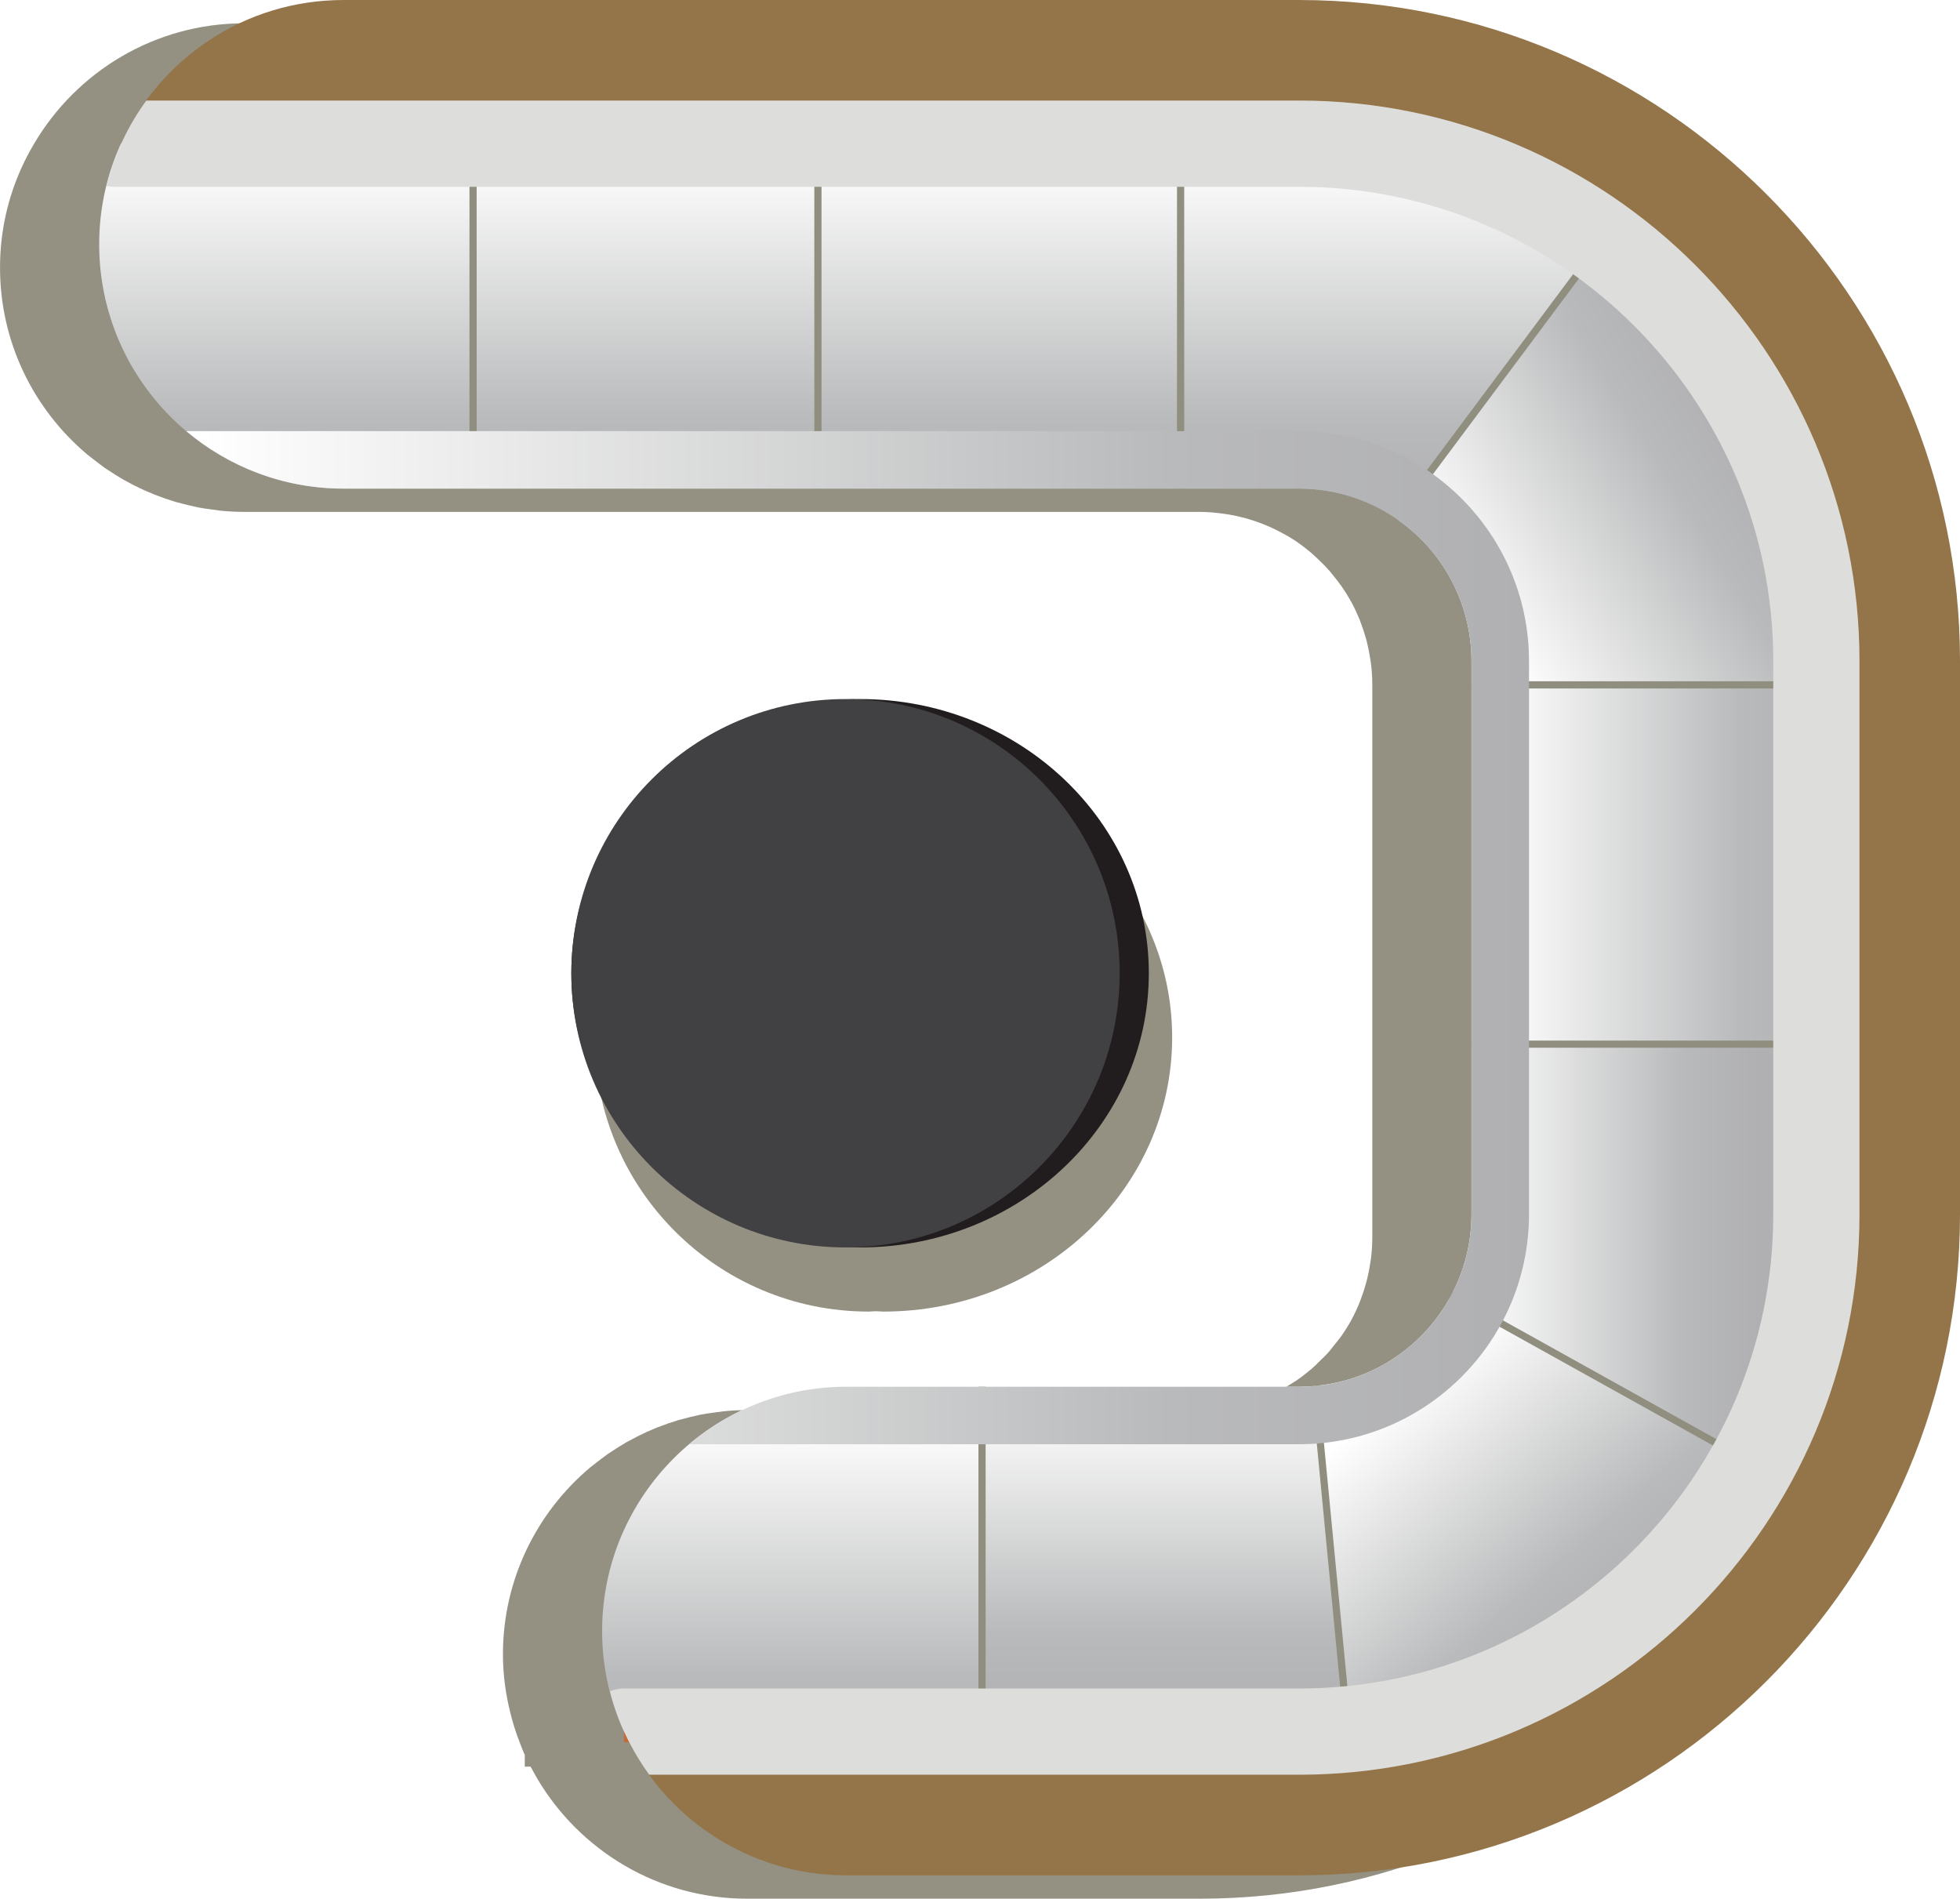
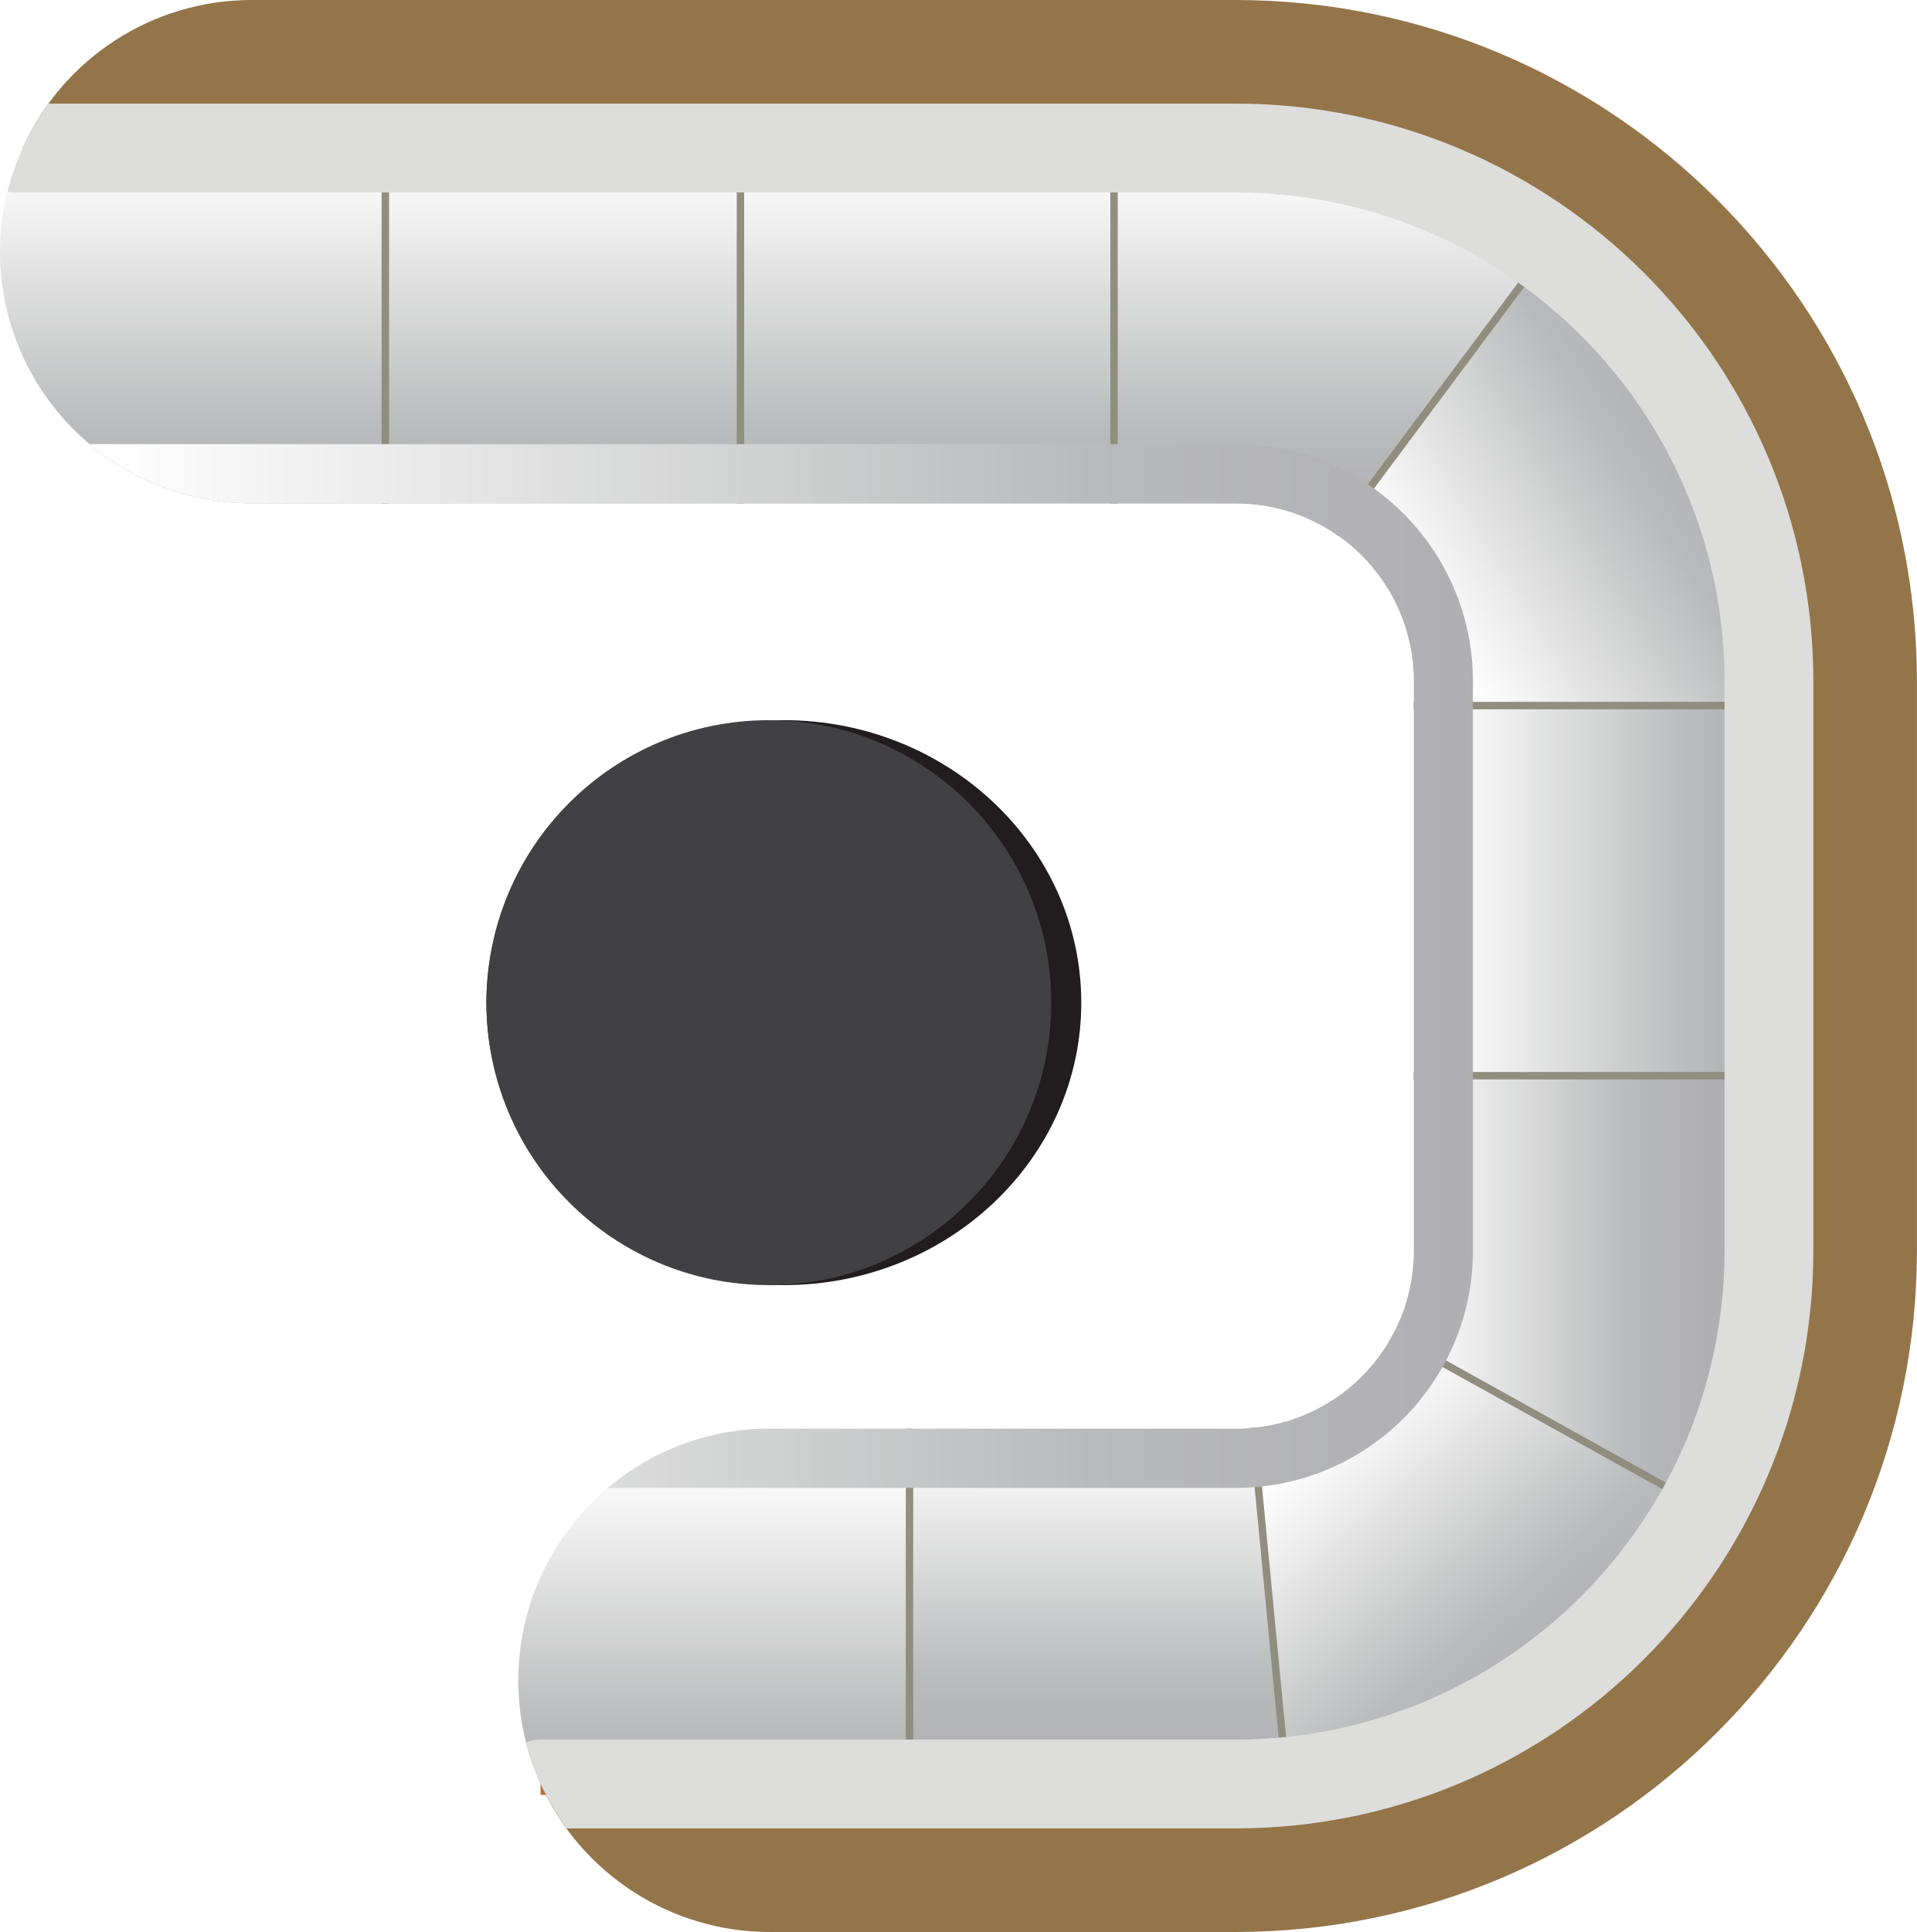
- <svg xmlns="http://www.w3.org/2000/svg" width="128.099mm" height="124.083mm" viewBox="0 0 128.099 124.083" version="1.1" id="svg27272">
-   <defs id="defs27266">
-     <clipPath clipPathUnits="userSpaceOnUse" id="clipPath934">
-       <path d="m 419.199,1062.96 v -34.02 c 0,-18.05 -4.652,-35.01 -12.816,-49.78 l -60.238,33.51 c 2.585,4.83 4.082,10.35 4.082,16.27 v 34.02 z" id="path932" />
+ <svg xmlns="http://www.w3.org/2000/svg" xmlns:xlink="http://www.w3.org/1999/xlink" id="svg27272" viewBox="0 0 344.74 347.4">
+   <defs>
+     <style>.cls-1{fill:none;}.cls-2{fill:#211c1d;}.cls-3{fill:#414042;}.cls-4{fill:#947549;}.cls-5{clip-path:url(#clip-path);}.cls-6{fill:url(#linear-gradient);}.cls-7{clip-path:url(#clip-path-2);}.cls-8{fill:url(#linear-gradient-2);}.cls-9{clip-path:url(#clip-path-3);}.cls-10{fill:url(#linear-gradient-3);}.cls-11{clip-path:url(#clip-path-4);}.cls-12{fill:url(#linear-gradient-4);}.cls-13{clip-path:url(#clip-path-5);}.cls-14{fill:url(#linear-gradient-5);}.cls-15{clip-path:url(#clip-path-6);}.cls-16{fill:url(#linear-gradient-6);}.cls-17{clip-path:url(#clip-path-7);}.cls-18{fill:url(#linear-gradient-7);}.cls-19{clip-path:url(#clip-path-8);}.cls-20{fill:url(#linear-gradient-8);}.cls-21{clip-path:url(#clip-path-9);}.cls-22{fill:url(#linear-gradient-9);}.cls-23{clip-path:url(#clip-path-10);}.cls-24{fill:url(#linear-gradient-10);}.cls-25{fill:#c36a39;}.cls-26{fill:#8f8e7f;}.cls-27{fill:#dddddc;}.cls-28{clip-path:url(#clip-path-11);}.cls-29{fill:url(#linear-gradient-11);}</style>
+     <clipPath id="clip-path" transform="translate(-18.37 0)">
+       <path class="cls-1" d="M336.49,193.43v31.51a95,95,0,0,1-11.87,46.11l-55.79-31a31.82,31.82,0,0,0,3.78-15.07V193.43Z" />
    </clipPath>
-     <linearGradient x1="0" y1="0" x2="1" y2="0" gradientUnits="userSpaceOnUse" gradientTransform="matrix(58.4701,0,0,-58.4701,349.535,1021.06)" spreadMethod="pad" id="linearGradient946">
-       <stop style="stop-opacity:1;stop-color:#ffffff" offset="0" id="stop936" />
-       <stop style="stop-opacity:1;stop-color:#ffffff" offset="0.015" id="stop938" />
-       <stop style="stop-opacity:1;stop-color:#b9babb" offset="0.73" id="stop940" />
-       <stop style="stop-opacity:1;stop-color:#b0b0b3" offset="0.996" id="stop942" />
-       <stop style="stop-opacity:1;stop-color:#b0b0b3" offset="1" id="stop944" />
+     <linearGradient id="linear-gradient" x1="-112.88" y1="592.37" x2="-111.88" y2="592.37" gradientTransform="matrix(54.16, 0, 0, -54.16, 6385.21, 32314.01)" gradientUnits="userSpaceOnUse">
+       <stop offset="0" stop-color="#fff" />
+       <stop offset="0.01" stop-color="#fff" />
+       <stop offset="0.73" stop-color="#b9babb" />
+       <stop offset="1" stop-color="#b0b0b3" />
+       <stop offset="1" stop-color="#b0b0b3" />
    </linearGradient>
-     <clipPath clipPathUnits="userSpaceOnUse" id="clipPath956">
-       <path d="m 419.199,1134.82 v -71.86 h -68.972 v 71.86 z" id="path954" />
+     <clipPath id="clip-path-2" transform="translate(-18.37 0)">
+       <rect class="cls-1" x="272.61" y="126.87" width="63.89" height="66.56" />
    </clipPath>
-     <linearGradient x1="0" y1="0" x2="1" y2="0" gradientUnits="userSpaceOnUse" gradientTransform="matrix(-68.0256,0,0,68.0256,422.344,1098.89)" spreadMethod="pad" id="linearGradient968">
-       <stop style="stop-opacity:1;stop-color:#b0b0b3" offset="0" id="stop958" />
-       <stop style="stop-opacity:1;stop-color:#b0b0b3" offset="0.004" id="stop960" />
-       <stop style="stop-opacity:1;stop-color:#b9babb" offset="0.27" id="stop962" />
-       <stop style="stop-opacity:1;stop-color:#ffffff" offset="0.985" id="stop964" />
-       <stop style="stop-opacity:1;stop-color:#ffffff" offset="1" id="stop966" />
+     <linearGradient id="linear-gradient-2" x1="-116.83" y1="600.78" x2="-115.83" y2="600.78" gradientTransform="matrix(-63.01, 0, 0, 63.01, -7021.69, -37694.63)" gradientUnits="userSpaceOnUse">
+       <stop offset="0" stop-color="#b0b0b3" />
+       <stop offset="0" stop-color="#b0b0b3" />
+       <stop offset="0.27" stop-color="#b9babb" />
+       <stop offset="0.99" stop-color="#fff" />
+       <stop offset="1" stop-color="#fff" />
    </linearGradient>
-     <clipPath clipPathUnits="userSpaceOnUse" id="clipPath978">
-       <path d="m 419.199,1139.59 v -4.77 h -68.972 v 4.77 c 0,11.89 -6.039,22.41 -15.176,28.57 l 41.211,55.23 c 26.039,-18.79 42.937,-49.37 42.937,-83.8 z" id="path976" />
+     <clipPath id="clip-path-3" transform="translate(-18.37 0)">
+       <path class="cls-1" d="M336.49,122.45v4.42H272.61v-4.42A31.9,31.9,0,0,0,258.55,96l38.17-51.16a95.57,95.57,0,0,1,39.77,77.62Z" />
    </clipPath>
-     <linearGradient x1="0" y1="0" x2="1" y2="0" gradientUnits="userSpaceOnUse" gradientTransform="matrix(-56.5227,-34.4884,-34.4884,56.5227,405.917,1184.1)" spreadMethod="pad" id="linearGradient990">
-       <stop style="stop-opacity:1;stop-color:#b0b0b3" offset="0" id="stop980" />
-       <stop style="stop-opacity:1;stop-color:#b0b0b3" offset="0.004" id="stop982" />
-       <stop style="stop-opacity:1;stop-color:#b9babb" offset="0.27" id="stop984" />
-       <stop style="stop-opacity:1;stop-color:#ffffff" offset="0.985" id="stop986" />
-       <stop style="stop-opacity:1;stop-color:#ffffff" offset="1" id="stop988" />
-     </linearGradient>
-     <clipPath clipPathUnits="userSpaceOnUse" id="clipPath1000">
-       <path d="m 346.145,1012.67 60.238,-33.51 c -16.094,-29.258 -45.985,-49.953 -80.875,-53.226 l -6.61,68.687 c 11.84,1.035 21.899,8.109 27.247,18.049 z" id="path998" />
+     <linearGradient id="linear-gradient-3" x1="-114.52" y1="601.28" x2="-113.52" y2="601.28" gradientTransform="matrix(-52.35, 31.95, 31.95, 52.35, -24879.45, -27740.16)" xlink:href="#linear-gradient-2" />
+     <clipPath id="clip-path-4" transform="translate(-18.37 0)">
+       <path class="cls-1" d="M268.83,240l55.79,31a95.87,95.87,0,0,1-74.91,49.3l-6.12-63.62A31.87,31.87,0,0,0,268.83,240Z" />
    </clipPath>
-     <linearGradient x1="0" y1="0" x2="1" y2="0" gradientUnits="userSpaceOnUse" gradientTransform="matrix(44.0685,-49.8166,-49.8166,-44.0685,331.528,991.452)" spreadMethod="pad" id="linearGradient1012">
-       <stop style="stop-opacity:1;stop-color:#ffffff" offset="0" id="stop1002" />
-       <stop style="stop-opacity:1;stop-color:#ffffff" offset="0.015" id="stop1004" />
-       <stop style="stop-opacity:1;stop-color:#b9babb" offset="0.73" id="stop1006" />
-       <stop style="stop-opacity:1;stop-color:#b0b0b3" offset="0.996" id="stop1008" />
-       <stop style="stop-opacity:1;stop-color:#b0b0b3" offset="1" id="stop1010" />
-     </linearGradient>
-     <clipPath clipPathUnits="userSpaceOnUse" id="clipPath1022">
-       <path d="m 376.262,1223.45 v -0.06 l -41.211,-55.23 c -5.52,3.73 -12.188,5.91 -19.317,5.91 h -23.679 v 68.98 h 23.679 c 22.59,0 43.516,-7.3 60.528,-19.6 z" id="path1020" />
+     <linearGradient id="linear-gradient-4" x1="-110.78" y1="595.65" x2="-109.78" y2="595.65" gradientTransform="matrix(40.82, 46.14, 46.14, -40.82, -22707.97, 29685.59)" xlink:href="#linear-gradient" />
+     <clipPath id="clip-path-5" transform="translate(-18.37 0)">
+       <path class="cls-1" d="M296.72,44.78v0L258.55,96a31.86,31.86,0,0,0-17.89-5.48H218.72V26.62h21.94a95.36,95.36,0,0,1,56.06,18.16Z" />
    </clipPath>
-     <linearGradient x1="0" y1="0" x2="1" y2="0" gradientUnits="userSpaceOnUse" gradientTransform="matrix(0,-73.4146,-73.4146,0,334.159,1241.62)" spreadMethod="pad" id="linearGradient1034">
-       <stop style="stop-opacity:1;stop-color:#ffffff" offset="0" id="stop1024" />
-       <stop style="stop-opacity:1;stop-color:#ffffff" offset="0.015" id="stop1026" />
-       <stop style="stop-opacity:1;stop-color:#b9babb" offset="0.73" id="stop1028" />
-       <stop style="stop-opacity:1;stop-color:#b0b0b3" offset="0.996" id="stop1030" />
-       <stop style="stop-opacity:1;stop-color:#b0b0b3" offset="1" id="stop1032" />
-     </linearGradient>
-     <clipPath clipPathUnits="userSpaceOnUse" id="clipPath1044">
-       <path d="m 318.898,994.621 6.61,-68.687 c -3.219,-0.289 -6.496,-0.461 -9.774,-0.461 h -63.398 v 68.976 h 63.398 c 1.094,0 2.129,0.059 3.164,0.172 z" id="path1042" />
+     <linearGradient id="linear-gradient-5" x1="-111.4" y1="598.58" x2="-110.4" y2="598.58" gradientTransform="matrix(0, 68, 68, 0, -40446.51, 7603.08)" xlink:href="#linear-gradient" />
+     <clipPath id="clip-path-6" transform="translate(-18.37 0)">
+       <path class="cls-1" d="M243.59,256.73l6.12,63.62c-3,.27-6,.43-9.05.43H181.93V256.89h58.73A25.52,25.52,0,0,0,243.59,256.73Z" />
    </clipPath>
-     <linearGradient x1="0" y1="0" x2="1" y2="0" gradientUnits="userSpaceOnUse" gradientTransform="matrix(0,-64.7633,-64.7633,0,288.921,992.533)" spreadMethod="pad" id="linearGradient1056">
-       <stop style="stop-opacity:1;stop-color:#ffffff" offset="0" id="stop1046" />
-       <stop style="stop-opacity:1;stop-color:#ffffff" offset="0.015" id="stop1048" />
-       <stop style="stop-opacity:1;stop-color:#b9babb" offset="0.73" id="stop1050" />
-       <stop style="stop-opacity:1;stop-color:#b0b0b3" offset="0.996" id="stop1052" />
-       <stop style="stop-opacity:1;stop-color:#b0b0b3" offset="1" id="stop1054" />
-     </linearGradient>
-     <clipPath clipPathUnits="userSpaceOnUse" id="clipPath1066">
-       <path d="m 292.055,1243.05 v -68.98 h -72.539 v 68.98 z" id="path1064" />
+     <linearGradient id="linear-gradient-6" x1="-110.92" y1="598.81" x2="-109.92" y2="598.81" gradientTransform="matrix(0, 59.99, 59.99, 0, -35705.31, 6912.26)" xlink:href="#linear-gradient" />
+     <clipPath id="clip-path-7" transform="translate(-18.37 0)">
+       <rect class="cls-1" x="151.53" y="26.62" width="67.19" height="63.89" />
    </clipPath>
-     <linearGradient x1="0" y1="0" x2="1" y2="0" gradientUnits="userSpaceOnUse" gradientTransform="matrix(0,-73.4146,-73.4146,0,255.784,1241.62)" spreadMethod="pad" id="linearGradient1078">
-       <stop style="stop-opacity:1;stop-color:#ffffff" offset="0" id="stop1068" />
-       <stop style="stop-opacity:1;stop-color:#ffffff" offset="0.015" id="stop1070" />
-       <stop style="stop-opacity:1;stop-color:#b9babb" offset="0.73" id="stop1072" />
-       <stop style="stop-opacity:1;stop-color:#b0b0b3" offset="0.996" id="stop1074" />
-       <stop style="stop-opacity:1;stop-color:#b0b0b3" offset="1" id="stop1076" />
-     </linearGradient>
-     <clipPath clipPathUnits="userSpaceOnUse" id="clipPath1088">
-       <path d="m 252.336,994.449 v -68.976 h -71.621 c -2.817,6.148 -4.367,12.933 -4.367,20.117 0,26.957 21.898,48.859 48.855,48.859 z" id="path1086" />
+     <linearGradient id="linear-gradient-7" x1="-111.4" y1="598.58" x2="-110.4" y2="598.58" gradientTransform="matrix(0, 68, 68, 0, -40519.1, 7603.08)" xlink:href="#linear-gradient" />
+     <clipPath id="clip-path-8" transform="translate(-18.37 0)">
+       <path class="cls-1" d="M181.93,256.89v63.89H115.59a44.64,44.64,0,0,1-4-18.63,45.29,45.29,0,0,1,45.25-45.26Z" />
    </clipPath>
-     <linearGradient x1="0" y1="0" x2="1" y2="0" gradientUnits="userSpaceOnUse" gradientTransform="matrix(0,-71.1255,-71.1255,0,214.34,988.7)" spreadMethod="pad" id="linearGradient1100">
-       <stop style="stop-opacity:1;stop-color:#ffffff" offset="0" id="stop1090" />
-       <stop style="stop-opacity:1;stop-color:#ffffff" offset="0.015" id="stop1092" />
-       <stop style="stop-opacity:1;stop-color:#b9babb" offset="0.73" id="stop1094" />
-       <stop style="stop-opacity:1;stop-color:#b0b0b3" offset="0.996" id="stop1096" />
-       <stop style="stop-opacity:1;stop-color:#b0b0b3" offset="1" id="stop1098" />
-     </linearGradient>
-     <clipPath clipPathUnits="userSpaceOnUse" id="clipPath1110">
-       <path d="m 219.516,1243.05 v -68.98 h -68.981 v 68.98 z" id="path1108" />
+     <linearGradient id="linear-gradient-8" x1="-111.28" y1="598.64" x2="-110.28" y2="598.64" gradientTransform="matrix(0, 65.88, 65.88, 0, -39291.9, 7593.52)" xlink:href="#linear-gradient" />
+     <clipPath id="clip-path-9" transform="translate(-18.37 0)">
+       <rect class="cls-1" x="87.64" y="26.62" width="63.89" height="63.89" />
    </clipPath>
-     <linearGradient x1="0" y1="0" x2="1" y2="0" gradientUnits="userSpaceOnUse" gradientTransform="matrix(0,-73.4146,-73.4146,0,185.025,1241.62)" spreadMethod="pad" id="linearGradient1122">
-       <stop style="stop-opacity:1;stop-color:#ffffff" offset="0" id="stop1112" />
-       <stop style="stop-opacity:1;stop-color:#ffffff" offset="0.015" id="stop1114" />
-       <stop style="stop-opacity:1;stop-color:#b9babb" offset="0.73" id="stop1116" />
-       <stop style="stop-opacity:1;stop-color:#b0b0b3" offset="0.996" id="stop1118" />
-       <stop style="stop-opacity:1;stop-color:#b0b0b3" offset="1" id="stop1120" />
-     </linearGradient>
-     <clipPath clipPathUnits="userSpaceOnUse" id="clipPath1132">
-       <path d="m 150.535,1243.05 v -68.98 h -25.922 c -26.957,0 -48.859,21.91 -48.859,48.86 0,7.19 1.551,13.97 4.367,20.12 z" id="path1130" />
+     <linearGradient id="linear-gradient-9" x1="-111.4" y1="598.58" x2="-110.4" y2="598.58" gradientTransform="matrix(0, 68, 68, 0, -40584.64, 7603.08)" xlink:href="#linear-gradient" />
+     <clipPath id="clip-path-10" transform="translate(-18.37 0)">
+       <path class="cls-1" d="M87.64,26.62V90.51h-24A45.29,45.29,0,0,1,18.37,45.26a44.54,44.54,0,0,1,4.05-18.64Z" />
    </clipPath>
-     <linearGradient x1="0" y1="0" x2="1" y2="0" gradientUnits="userSpaceOnUse" gradientTransform="matrix(0,-73.4146,-73.4146,0,113.146,1241.62)" spreadMethod="pad" id="linearGradient1144">
-       <stop style="stop-opacity:1;stop-color:#ffffff" offset="0" id="stop1134" />
-       <stop style="stop-opacity:1;stop-color:#ffffff" offset="0.015" id="stop1136" />
-       <stop style="stop-opacity:1;stop-color:#b9babb" offset="0.73" id="stop1138" />
-       <stop style="stop-opacity:1;stop-color:#b0b0b3" offset="0.996" id="stop1140" />
-       <stop style="stop-opacity:1;stop-color:#b0b0b3" offset="1" id="stop1142" />
-     </linearGradient>
-     <clipPath clipPathUnits="userSpaceOnUse" id="clipPath1176">
-       <path d="m 315.746,982.953 c 25.359,0 45.988,20.627 45.988,45.987 v 110.65 c 0,25.35 -20.629,45.98 -45.988,45.98 H 124.625 93.172 c 8.504,-7.16 19.465,-11.5 31.453,-11.5 h 191.121 c 19.02,0 34.492,-15.46 34.492,-34.48 v -110.65 c 0,-19.02 -15.472,-34.491 -34.492,-34.491 h -90.531 c -11.985,0 -22.949,-4.332 -31.449,-11.496 h 31.449 z" id="path1174" />
+     <linearGradient id="linear-gradient-10" x1="-111.4" y1="598.58" x2="-110.4" y2="598.58" gradientTransform="matrix(0, 68, 68, 0, -40651.22, 7603.08)" xlink:href="#linear-gradient" />
+     <clipPath id="clip-path-11" transform="translate(-18.37 0)">
+       <path class="cls-1" d="M240.67,267.54a42.65,42.65,0,0,0,42.6-42.6V122.45a42.65,42.65,0,0,0-42.6-42.59H34.51A45.07,45.07,0,0,0,63.64,90.51h177a32,32,0,0,1,32,31.94V224.94a32,32,0,0,1-32,31.95H156.81a45,45,0,0,0-29.13,10.65h113Z" />
    </clipPath>
-     <linearGradient x1="0" y1="0" x2="1" y2="0" gradientUnits="userSpaceOnUse" gradientTransform="matrix(268.559,0,0,-268.559,93.1736,1084.26)" spreadMethod="pad" id="linearGradient1188">
-       <stop style="stop-opacity:1;stop-color:#ffffff" offset="0" id="stop1178" />
-       <stop style="stop-opacity:1;stop-color:#ffffff" offset="0.015" id="stop1180" />
-       <stop style="stop-opacity:1;stop-color:#b9babb" offset="0.73" id="stop1182" />
-       <stop style="stop-opacity:1;stop-color:#b0b0b3" offset="0.996" id="stop1184" />
-       <stop style="stop-opacity:1;stop-color:#b0b0b3" offset="1" id="stop1186" />
-     </linearGradient>
+     <linearGradient id="linear-gradient-11" x1="-114.54" y1="595.91" x2="-113.54" y2="595.91" gradientTransform="matrix(248.76, 0, 0, -248.76, 28526.46, 148408.75)" xlink:href="#linear-gradient" />
  </defs>
-   <g id="layer1" transform="translate(36.07944,-101.2443)">
-     <path d="m 21.657,186.958 -0.489,-0.023 -0.465,0.023 c -9.896,0 -17.918,-8.022 -17.918,-17.916 0,-9.898 8.022,-17.92 17.918,-17.92 l 0.465,0.023 0.489,-0.023 c 10.423,0 18.872,8.022 18.872,17.92 0,9.894 -8.449,17.916 -18.872,17.916" style="fill:#949183;fill-opacity:1;fill-rule:nonzero;stroke:none;stroke-width:0.327" id="path358" />
-     <path d="m 39.004,164.849 c 0,9.894 -8.449,17.917 -18.872,17.917 -10.422,0 -18.871,-8.022 -18.871,-17.917 0,-9.898 8.449,-17.92 18.871,-17.92 10.423,0 18.872,8.022 18.872,17.92" style="fill:#211c1d;fill-opacity:1;fill-rule:nonzero;stroke:none;stroke-width:0.327" id="path360" />
-     <path d="m 37.098,164.849 c 0,9.894 -8.022,17.917 -17.918,17.917 -9.896,0 -17.918,-8.022 -17.918,-17.917 0,-9.898 8.022,-17.92 17.918,-17.92 9.896,0 17.918,8.022 17.918,17.92" style="fill:#414042;fill-opacity:1;fill-rule:nonzero;stroke:none;stroke-width:0.327" id="path362" />
-     <path d="M 42.339,225.327 H 12.757 c -5.831,0 -10.934,-3.144 -13.711,-7.827 l -0.009,-0.013 -0.44,-0.791 H -1.782 v -0.763 c -0.159,-0.348 -0.29,-0.711 -0.424,-1.071 l -0.051,-0.129 c -0.171,-0.472 -0.315,-0.956 -0.442,-1.446 l -0.001,-0.003 v 0 c -0.322,-1.257 -0.509,-2.566 -0.509,-3.924 0,-4.898 2.216,-9.28 5.694,-12.209 h -0.003 l 0.016,-0.013 0.688,-0.532 0.463,-0.346 0.686,-0.443 0.553,-0.336 0.686,-0.362 0.634,-0.306 0.68,-0.289 0.716,-0.262 0.669,-0.217 0.805,-0.208 0.639,-0.145 c 0.313,-0.061 0.632,-0.104 0.951,-0.145 l 0.545,-0.074 c 0.498,-0.047 1.001,-0.075 1.51,-0.076 l 0.032,-0.001 h 0.004 8.626 0.235 0.235 20.483 c 0.352,0 0.687,-0.019 1.02,-0.056 l 0.022,-10e-4 c 0.471,-0.042 0.934,-0.114 1.386,-0.212 l 0.12,-0.031 c 0.378,-0.087 0.745,-0.195 1.107,-0.319 l 0.35,-0.127 0.854,-0.368 0.346,-0.167 c 0.346,-0.181 0.683,-0.376 1.006,-0.591 l 0.08,-0.048 c 0.347,-0.235 0.678,-0.493 0.997,-0.763 l 0.257,-0.234 0.673,-0.66 0.246,-0.268 0.633,-0.794 0.151,-0.199 c 0.25,-0.359 0.483,-0.729 0.689,-1.114 0.198,-0.369 0.37,-0.752 0.527,-1.144 l 0.094,-0.255 c 0.116,-0.314 0.221,-0.637 0.31,-0.964 l 0.082,-0.317 c 0.082,-0.337 0.145,-0.683 0.197,-1.033 l 0.04,-0.255 c 0.052,-0.441 0.084,-0.892 0.084,-1.35 v -11.12 -23.478 -1.559 c 0,-0.457 -0.032,-0.908 -0.086,-1.353 l -0.042,-0.271 c -0.05,-0.346 -0.114,-0.683 -0.194,-1.016 l -0.091,-0.353 c -0.086,-0.31 -0.185,-0.611 -0.295,-0.908 l -0.12,-0.33 c -0.152,-0.373 -0.319,-0.735 -0.508,-1.088 l -0.082,-0.144 c -0.179,-0.324 -0.374,-0.634 -0.583,-0.935 l -0.299,-0.402 -0.454,-0.565 -0.366,-0.402 -0.517,-0.503 -0.369,-0.337 c -0.3,-0.252 -0.61,-0.493 -0.936,-0.716 l -0.019,-0.013 c -0.405,-0.274 -0.835,-0.513 -1.275,-0.735 l -0.296,-0.144 c -0.893,-0.415 -1.851,-0.716 -2.851,-0.886 l -0.347,-0.052 c -0.506,-0.069 -1.016,-0.118 -1.539,-0.118 h -7.504 -0.235 -0.235 -23.234 -0.235 -0.235 -22.069 -0.235 -0.235 -8.233 -0.004 -0.03 c -0.511,-0.003 -1.012,-0.029 -1.51,-0.078 l -0.546,-0.075 c -0.319,-0.039 -0.637,-0.082 -0.95,-0.144 l -0.64,-0.147 -0.807,-0.206 -0.668,-0.216 -0.716,-0.265 -0.68,-0.288 -0.636,-0.304 -0.684,-0.366 -0.553,-0.333 -0.685,-0.444 -0.463,-0.346 -0.689,-0.533 -0.015,-0.013 h 0.003 c -3.478,-2.928 -5.695,-7.31 -5.695,-12.208 0,-2.346 0.508,-4.562 1.428,-6.575 0.236,-0.523 0.509,-1.029 0.799,-1.519 l 0.014,-0.026 c 2.775,-4.692 7.886,-7.846 13.724,-7.846 h 62.453 c 23.816,0 43.199,19.387 43.199,43.202 v 36.157 c 0,23.817 -19.384,43.202 -43.199,43.202" style="fill:#949183;fill-opacity:1;fill-rule:nonzero;stroke:none;stroke-width:0.327" id="path924" />
-     <path d="m 82.628,146.001 v -1.559 c 0,-11.251 -5.522,-21.243 -14.03,-27.383 v -0.02 C 63.039,113.021 56.201,110.636 48.819,110.636 H 41.082 17.379 -5.162 -28.171 c 2.499,-5.542 8.077,-9.391 14.538,-9.391 H 48.819 c 23.817,0 43.201,19.384 43.201,43.198 v 36.157 c 0,23.818 -19.384,43.202 -43.201,43.202 H 19.237 c -6.461,0 -12.039,-3.85 -14.537,-9.392 H 28.103 48.819 c 1.071,0 2.142,-0.056 3.194,-0.151 11.401,-1.07 21.168,-7.832 26.427,-17.392 2.668,-4.826 4.188,-10.368 4.188,-16.266 v -11.117 -23.481" style="fill:#947549;fill-opacity:1;fill-rule:nonzero;stroke:none;stroke-width:0.327" id="path926" />
-     <g id="g928" transform="matrix(0.3267648,0,0,-0.3267648,-54.35145,516.8206)">
-       <g id="g930" clip-path="url(#clipPath934)">
-         <path d="m 419.199,1062.96 v -34.02 c 0,-18.05 -4.652,-35.01 -12.816,-49.78 l -60.238,33.51 c 2.585,4.83 4.082,10.35 4.082,16.27 v 34.02 h 68.972" style="fill:url(#linearGradient946);fill-opacity:1;fill-rule:nonzero;stroke:none" id="path948" />
+   <path id="path360" class="cls-2" d="M212.83,180.3c0,28-23.94,50.78-53.49,50.78s-53.49-22.74-53.49-50.78,24-50.8,53.49-50.8,53.49,22.74,53.49,50.8" transform="translate(-18.37 0)" />
+   <path id="path362" class="cls-3" d="M207.43,180.3a50.79,50.79,0,1,1-50.79-50.8,50.79,50.79,0,0,1,50.79,50.8" transform="translate(-18.37 0)" />
+   <path id="path926" class="cls-4" d="M336.49,126.87v-4.42a95.57,95.57,0,0,0-39.77-77.62v0a95.36,95.36,0,0,0-56.06-18.16H22.42A45.19,45.19,0,0,1,63.63,0h177A122.62,122.62,0,0,1,363.12,122.45V224.94A122.61,122.61,0,0,1,240.66,347.4H156.8a45.21,45.21,0,0,1-41.21-26.62H240.66c3,0,6.07-.16,9.05-.43a96,96,0,0,0,86.78-95.41V126.87" transform="translate(-18.37 0)" />
+   <g id="g928">
+     <g class="cls-5">
+       <g id="g930">
+         <path id="path948" class="cls-6" d="M336.49,193.43v31.51a95,95,0,0,1-11.87,46.11l-55.79-31a31.82,31.82,0,0,0,3.78-15.07V193.43h63.88" transform="translate(-18.37 0)" />
      </g>
    </g>
-     <g id="g950" transform="matrix(0.3267648,0,0,-0.3267648,-54.35145,516.8206)">
-       <g id="g952" clip-path="url(#clipPath956)">
-         <path d="m 419.199,1134.82 v -71.86 h -68.972 v 71.86 h 68.972" style="fill:url(#linearGradient968);fill-opacity:1;fill-rule:nonzero;stroke:none" id="path970" />
+   </g>
+   <g id="g950">
+     <g class="cls-7">
+       <g id="g952">
+         <path id="path970" class="cls-8" d="M336.49,126.87v66.56H272.61V126.87h63.88" transform="translate(-18.37 0)" />
      </g>
    </g>
-     <g id="g972" transform="matrix(0.3267648,0,0,-0.3267648,-54.35145,516.8206)">
-       <g id="g974" clip-path="url(#clipPath978)">
-         <path d="m 419.199,1139.59 v -4.77 h -68.972 v 4.77 c 0,11.89 -6.039,22.41 -15.176,28.57 l 41.211,55.23 c 26.039,-18.79 42.937,-49.37 42.937,-83.8" style="fill:url(#linearGradient990);fill-opacity:1;fill-rule:nonzero;stroke:none" id="path992" />
+   </g>
+   <g id="g972">
+     <g class="cls-9">
+       <g id="g974">
+         <path id="path992" class="cls-10" d="M336.49,122.45v4.42H272.61v-4.42A31.9,31.9,0,0,0,258.55,96l38.17-51.16a95.57,95.57,0,0,1,39.77,77.62" transform="translate(-18.37 0)" />
      </g>
    </g>
-     <g id="g994" transform="matrix(0.3267648,0,0,-0.3267648,-54.35145,516.8206)">
-       <g id="g996" clip-path="url(#clipPath1000)">
-         <path d="m 346.145,1012.67 60.238,-33.51 c -16.094,-29.258 -45.985,-49.953 -80.875,-53.226 l -6.61,68.687 c 11.84,1.035 21.899,8.109 27.247,18.049" style="fill:url(#linearGradient1012);fill-opacity:1;fill-rule:nonzero;stroke:none" id="path1014" />
+   </g>
+   <g id="g994">
+     <g class="cls-11">
+       <g id="g996">
+         <path id="path1014" class="cls-12" d="M268.83,240l55.79,31a95.87,95.87,0,0,1-74.91,49.3l-6.12-63.62A31.87,31.87,0,0,0,268.83,240" transform="translate(-18.37 0)" />
      </g>
    </g>
-     <g id="g1016" transform="matrix(0.3267648,0,0,-0.3267648,-54.35145,516.8206)">
-       <g id="g1018" clip-path="url(#clipPath1022)">
-         <path d="m 376.262,1223.45 v -0.06 l -41.211,-55.23 c -5.52,3.73 -12.188,5.91 -19.317,5.91 h -23.679 v 68.98 h 23.679 c 22.59,0 43.516,-7.3 60.528,-19.6" style="fill:url(#linearGradient1034);fill-opacity:1;fill-rule:nonzero;stroke:none" id="path1036" />
+   </g>
+   <g id="g1016">
+     <g class="cls-13">
+       <g id="g1018">
+         <path id="path1036" class="cls-14" d="M296.72,44.78v0L258.55,96a31.86,31.86,0,0,0-17.89-5.48H218.72V26.62h21.94a95.36,95.36,0,0,1,56.06,18.16" transform="translate(-18.37 0)" />
      </g>
    </g>
-     <g id="g1038" transform="matrix(0.3267648,0,0,-0.3267648,-54.35145,516.8206)">
-       <g id="g1040" clip-path="url(#clipPath1044)">
-         <path d="m 318.898,994.621 6.61,-68.687 c -3.219,-0.289 -6.496,-0.461 -9.774,-0.461 h -63.398 v 68.976 h 63.398 c 1.094,0 2.129,0.059 3.164,0.172" style="fill:url(#linearGradient1056);fill-opacity:1;fill-rule:nonzero;stroke:none" id="path1058" />
+   </g>
+   <g id="g1038">
+     <g class="cls-15">
+       <g id="g1040">
+         <path id="path1058" class="cls-16" d="M243.59,256.73l6.12,63.62c-3,.27-6,.43-9.05.43H181.93V256.89h58.73a25.52,25.52,0,0,0,2.93-.16" transform="translate(-18.37 0)" />
      </g>
    </g>
-     <g id="g1060" transform="matrix(0.3267648,0,0,-0.3267648,-54.35145,516.8206)">
-       <g id="g1062" clip-path="url(#clipPath1066)">
-         <path d="m 292.055,1243.05 v -68.98 h -72.539 v 68.98 h 72.539" style="fill:url(#linearGradient1078);fill-opacity:1;fill-rule:nonzero;stroke:none" id="path1080" />
+   </g>
+   <g id="g1060">
+     <g class="cls-17">
+       <g id="g1062">
+         <path id="path1080" class="cls-18" d="M218.72,26.62V90.51H151.53V26.62h67.19" transform="translate(-18.37 0)" />
      </g>
    </g>
-     <g id="g1082" transform="matrix(0.3267648,0,0,-0.3267648,-54.35145,516.8206)">
-       <g id="g1084" clip-path="url(#clipPath1088)">
-         <path d="m 252.336,994.449 v -68.976 h -71.621 c -2.817,6.148 -4.367,12.933 -4.367,20.117 0,26.957 21.898,48.859 48.855,48.859 h 27.133" style="fill:url(#linearGradient1100);fill-opacity:1;fill-rule:nonzero;stroke:none" id="path1102" />
+   </g>
+   <g id="g1082">
+     <g class="cls-19">
+       <g id="g1084">
+         <path id="path1102" class="cls-20" d="M181.93,256.89v63.89H115.59a44.64,44.64,0,0,1-4-18.63,45.29,45.29,0,0,1,45.25-45.26h25.13" transform="translate(-18.37 0)" />
      </g>
    </g>
-     <g id="g1104" transform="matrix(0.3267648,0,0,-0.3267648,-54.35145,516.8206)">
-       <g id="g1106" clip-path="url(#clipPath1110)">
-         <path d="m 219.516,1243.05 v -68.98 h -68.981 v 68.98 h 68.981" style="fill:url(#linearGradient1122);fill-opacity:1;fill-rule:nonzero;stroke:none" id="path1124" />
+   </g>
+   <g id="g1104">
+     <g class="cls-21">
+       <g id="g1106">
+         <path id="path1124" class="cls-22" d="M151.53,26.62V90.51H87.64V26.62h63.89" transform="translate(-18.37 0)" />
      </g>
    </g>
-     <g id="g1126" transform="matrix(0.3267648,0,0,-0.3267648,-54.35145,516.8206)">
-       <g id="g1128" clip-path="url(#clipPath1132)">
-         <path d="m 150.535,1243.05 v -68.98 h -25.922 c -26.957,0 -48.859,21.91 -48.859,48.86 0,7.19 1.551,13.97 4.367,20.12 h 70.414" style="fill:url(#linearGradient1144);fill-opacity:1;fill-rule:nonzero;stroke:none" id="path1146" />
+   </g>
+   <g id="g1126">
+     <g class="cls-23">
+       <g id="g1128">
+         <path id="path1146" class="cls-24" d="M87.64,26.62V90.51h-24A45.29,45.29,0,0,1,18.37,45.26a44.54,44.54,0,0,1,4.05-18.64H87.64" transform="translate(-18.37 0)" />
      </g>
    </g>
-     <path d="M 48.819,215.107 H 4.7 V 213.711 H 48.819 c 0.986,0 2.039,-0.05 3.13,-0.149 10.898,-1.022 20.573,-7.391 25.879,-17.032 2.684,-4.861 4.101,-10.369 4.101,-15.93 v -36.157 c 0,-10.584 -5.138,-20.609 -13.741,-26.818 l 0.817,-1.134 c 8.967,6.473 14.321,16.92 14.321,27.951 v 36.157 c 0,5.797 -1.478,11.541 -4.273,16.605 -5.53,10.049 -15.613,16.685 -26.977,17.75 -1.136,0.104 -2.23,0.153 -3.258,0.153" style="fill:#c36a39;fill-opacity:1;fill-rule:nonzero;stroke:none;stroke-width:0.327" id="path1148" />
-     <path d="m 28.338,214.409 h -0.47 v -22.539 h 0.47 v 22.539" style="fill:#8f8e7f;fill-opacity:1;fill-rule:nonzero;stroke:none;stroke-width:0.327" id="path1150" />
-     <path d="m 51.799,214.437 -0.018,-0.151 -2.161,-22.451 0.466,-0.044 2.179,22.591 -0.466,0.055" style="fill:#8f8e7f;fill-opacity:1;fill-rule:nonzero;stroke:none;stroke-width:0.327" id="path1152" />
-     <path d="m 78.459,197.101 h -0.06 l -0.074,-0.029 -19.682,-10.951 0.227,-0.412 19.684,10.952 -0.105,0.189 0.01,0.251" style="fill:#8f8e7f;fill-opacity:1;fill-rule:nonzero;stroke:none;stroke-width:0.327" id="path1154" />
-     <path d="M 82.629,169.715 H 60.09 v -0.467 H 82.629 v 0.467" style="fill:#8f8e7f;fill-opacity:1;fill-rule:nonzero;stroke:none;stroke-width:0.327" id="path1156" />
-     <path d="m 83.343,146.237 h -23.253 v -0.471 h 23.253 v 0.471" style="fill:#8f8e7f;fill-opacity:1;fill-rule:nonzero;stroke:none;stroke-width:0.327" id="path1158" />
-     <path d="m 55.322,135.251 -0.379,-0.284 13.468,-18.05 0.177,0.134 0.246,-0.01 v 0.078 l -0.046,0.082 -13.466,18.05" style="fill:#8f8e7f;fill-opacity:1;fill-rule:nonzero;stroke:none;stroke-width:0.327" id="path1160" />
-     <path d="m 41.316,133.176 h -0.47 v -22.54 h 0.47 v 22.54" style="fill:#8f8e7f;fill-opacity:1;fill-rule:nonzero;stroke:none;stroke-width:0.327" id="path1162" />
-     <path d="M 17.612,133.176 H 17.142 v -22.54 h 0.47 v 22.54" style="fill:#8f8e7f;fill-opacity:1;fill-rule:nonzero;stroke:none;stroke-width:0.327" id="path1164" />
-     <path d="m -4.927,133.176 h -0.47 v -23.481 h 0.47 v 23.481" style="fill:#8f8e7f;fill-opacity:1;fill-rule:nonzero;stroke:none;stroke-width:0.327" id="path1166" />
-     <path d="m 85.45,180.599 v -36.157 c 0,-20.194 -16.431,-36.627 -36.627,-36.627 h -75.342 c -1.206,1.653 -2.098,3.542 -2.6,5.591 l 0.448,0.046 h 77.494 c 17.089,0 30.992,13.904 30.992,30.99 v 36.157 c 0,17.088 -13.903,30.992 -30.992,30.992 H 4.704 c -0.326,0 -0.632,0.066 -0.922,0.167 0.507,2 1.386,3.848 2.568,5.467 H 48.823 c 20.196,0 36.627,-16.43 36.627,-36.626" style="fill:#dddddc;fill-opacity:1;fill-rule:nonzero;stroke:none;stroke-width:0.327" id="path1168" />
-     <g id="g1170" transform="matrix(0.3267648,0,0,-0.3267648,-54.35145,516.8206)">
-       <g id="g1172" clip-path="url(#clipPath1176)">
-         <path d="m 315.746,982.953 c 25.359,0 45.988,20.627 45.988,45.987 v 110.65 c 0,25.35 -20.629,45.98 -45.988,45.98 H 124.625 93.172 c 8.504,-7.16 19.465,-11.5 31.453,-11.5 h 191.121 c 19.02,0 34.492,-15.46 34.492,-34.48 v -110.65 c 0,-19.02 -15.472,-34.491 -34.492,-34.491 h -90.531 c -11.985,0 -22.949,-4.332 -31.449,-11.496 h 31.449 90.531" style="fill:url(#linearGradient1188);fill-opacity:1;fill-rule:nonzero;stroke:none" id="path1190" />
+   </g>
+   <path id="path1148" class="cls-25" d="M240.66,322.76H115.59v-4H240.66c2.79,0,5.78-.14,8.87-.42a94,94,0,0,0,85-93.44V122.45a94,94,0,0,0-39-76l2.32-3.21a98,98,0,0,1,40.6,79.23V224.94a98,98,0,0,1-88.59,97.39c-3.22.29-6.32.43-9.23.43" transform="translate(-18.37 0)" />
+   <path id="path1150" class="cls-26" d="M182.6,320.78h-1.33V256.89h1.33v63.89" transform="translate(-18.37 0)" />
+   <path id="path1152" class="cls-26" d="M249.1,320.86l0-.43-6.12-63.64,1.32-.12,6.17,64-1.32.16" transform="translate(-18.37 0)" />
+   <path id="path1154" class="cls-26" d="M324.68,271.72h-.17l-.21-.08-55.8-31,.65-1.17,55.79,31-.29.54,0,.71" transform="translate(-18.37 0)" />
+   <path id="path1156" class="cls-26" d="M336.5,194.09H272.61v-1.33H336.5v1.33" transform="translate(-18.37 0)" />
+   <path id="path1158" class="cls-26" d="M338.52,127.54H272.61V126.2h65.91v1.34" transform="translate(-18.37 0)" />
+   <path id="path1160" class="cls-26" d="M259.09,96.4,258,95.59l38.17-51.17.5.38.7,0V45l-.13.23L259.09,96.4" transform="translate(-18.37 0)" />
+   <path id="path1162" class="cls-26" d="M219.39,90.51h-1.33V26.62h1.33V90.51" transform="translate(-18.37 0)" />
+   <path id="path1164" class="cls-26" d="M152.2,90.51h-1.33V26.62h1.33V90.51" transform="translate(-18.37 0)" />
+   <path id="path1166" class="cls-26" d="M88.31,90.51H87V24h1.34V90.51" transform="translate(-18.37 0)" />
+   <path id="path1168" class="cls-27" d="M344.49,224.94V122.45A103.94,103.94,0,0,0,240.67,18.63H27.1a44.9,44.9,0,0,0-7.37,15.85l1.27.13H240.67a88,88,0,0,1,87.85,87.84V224.94a88,88,0,0,1-87.85,87.86H115.61a7.8,7.8,0,0,0-2.62.47,45.08,45.08,0,0,0,7.28,15.5h120.4A103.94,103.94,0,0,0,344.49,224.94" transform="translate(-18.37 0)" />
+   <g id="g1170">
+     <g class="cls-28">
+       <g id="g1172">
+         <path id="path1190" class="cls-29" d="M240.67,267.54a42.65,42.65,0,0,0,42.6-42.6V122.45a42.65,42.65,0,0,0-42.6-42.59H34.51A45.07,45.07,0,0,0,63.64,90.51h177a32,32,0,0,1,32,31.94V224.94a32,32,0,0,1-32,31.95H156.81a45,45,0,0,0-29.13,10.65h113" transform="translate(-18.37 0)" />
      </g>
    </g>
  </g>
</svg>
